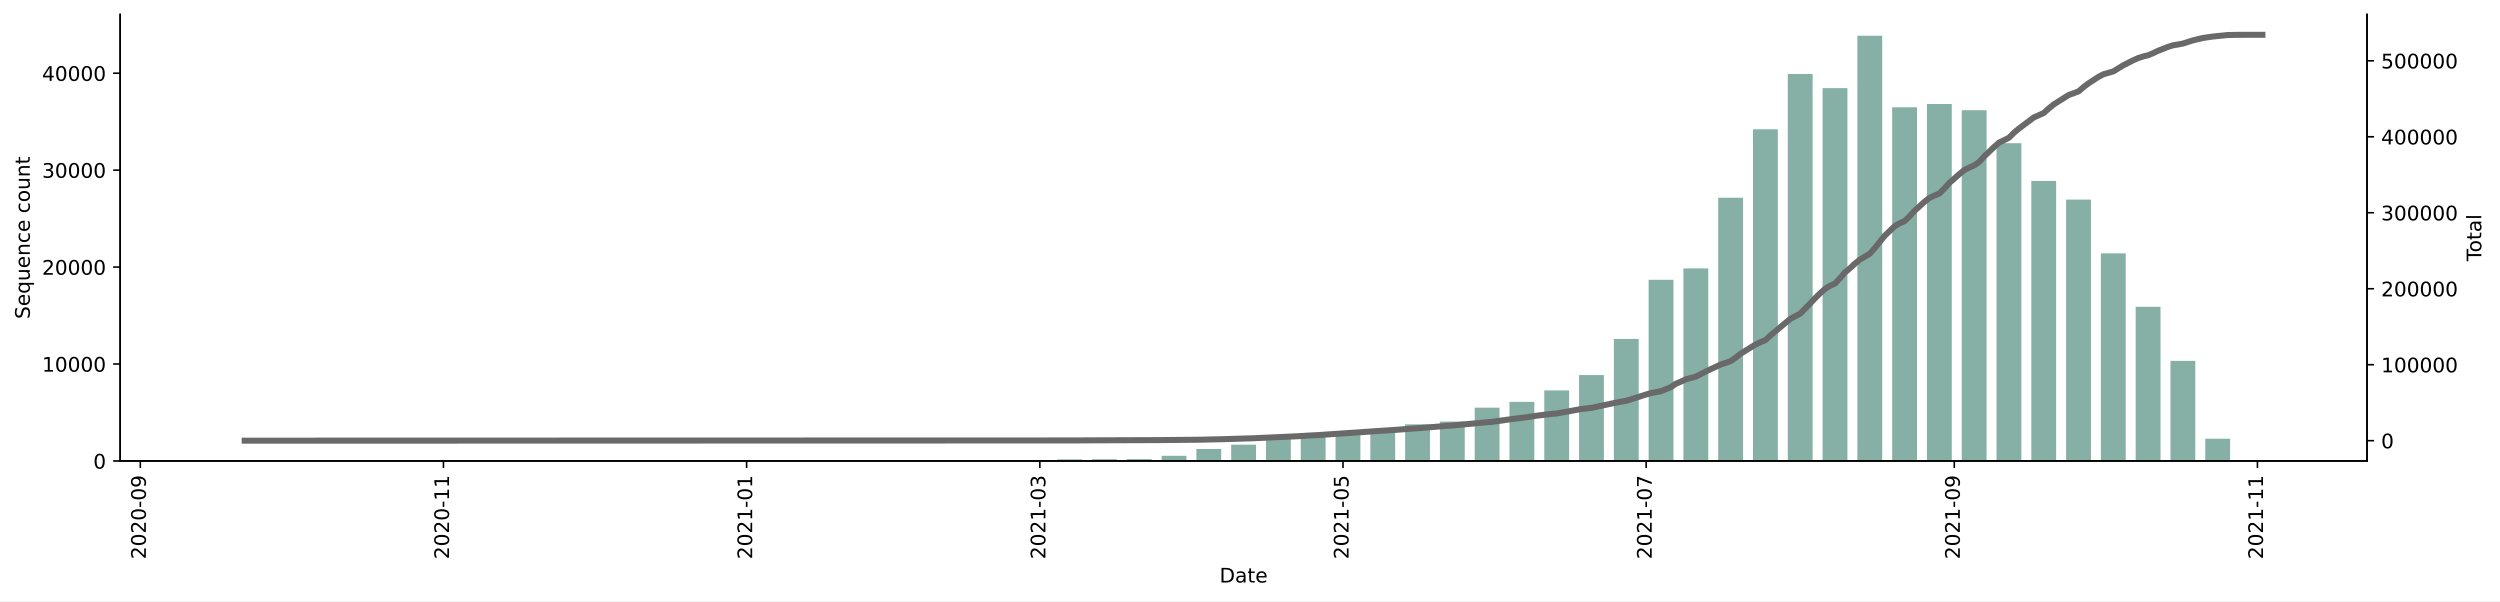
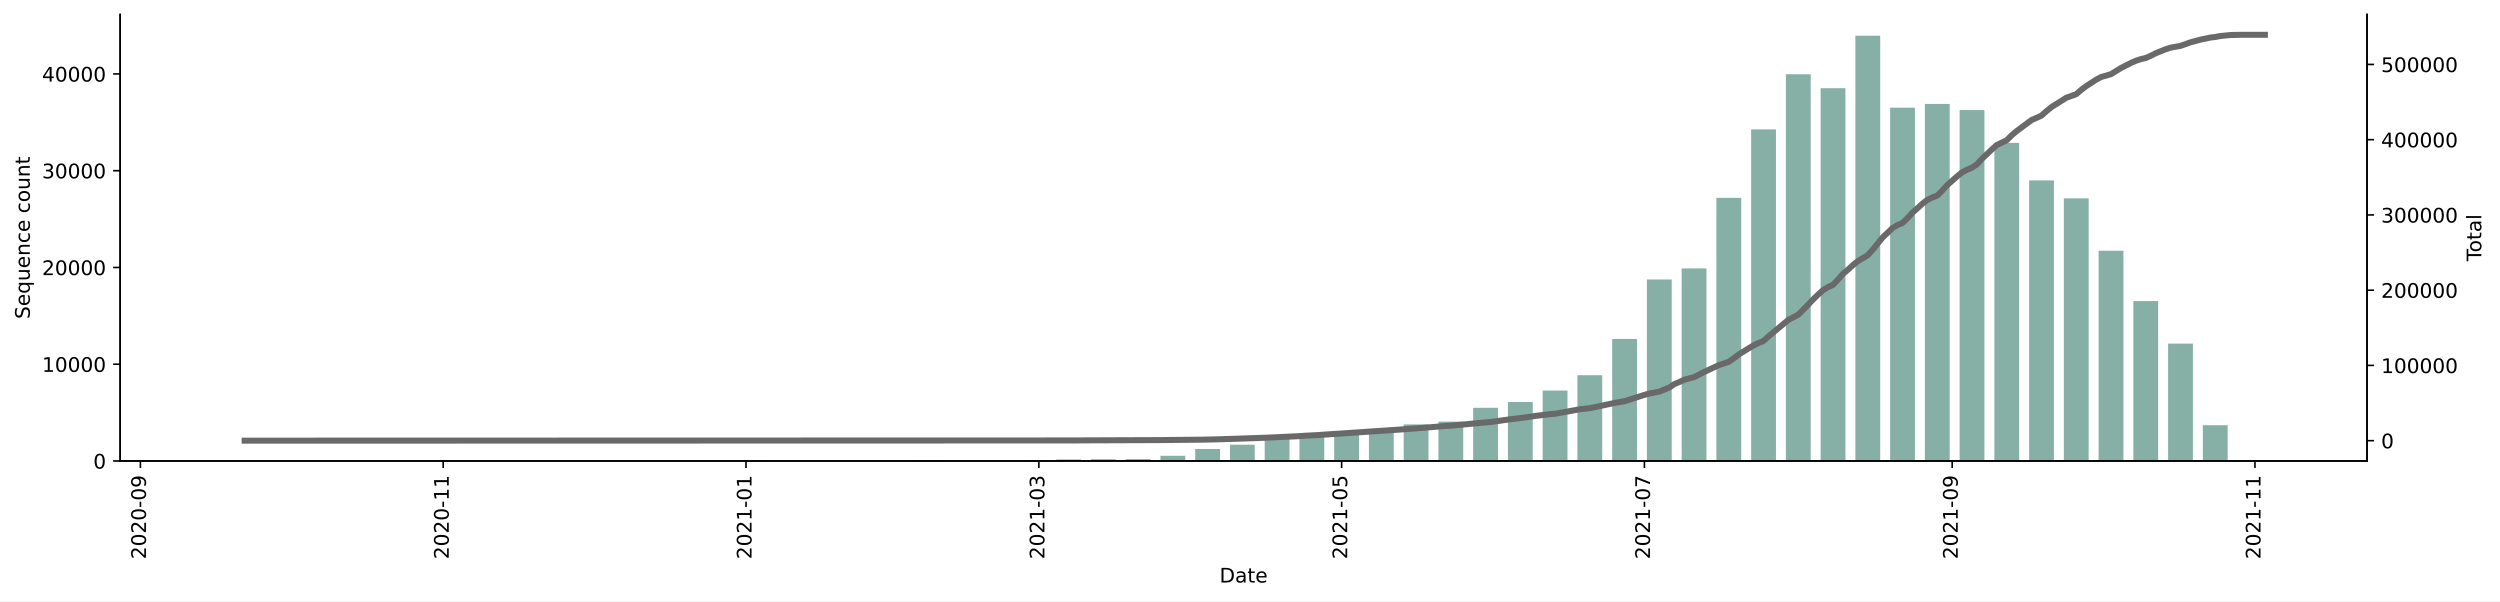
<svg xmlns="http://www.w3.org/2000/svg" xmlns:xlink="http://www.w3.org/1999/xlink" height="298.621pt" version="1.1" viewBox="0 0 1241.744 298.621" width="1241.744pt">
  <defs>
    <style type="text/css">*{stroke-linecap:butt;stroke-linejoin:round;}</style>
  </defs>
  <g id="figure_1">
    <g id="patch_1">
      <path d="M 0 298.621  L 1241.744 298.621  L 1241.744 0  L 0 0  z " style="fill:#ffffff;" />
    </g>
    <g id="axes_1">
      <g id="patch_2">
        <path d="M 59.691 228.96  L 1175.691 228.96  L 1175.691 7.2  L 59.691 7.2  z " style="fill:#ffffff;" />
      </g>
      <g id="patch_3">
-         <path clip-path="url(#pb86a78e59e)" d="M 110.418 228.96  L 122.76 228.96  L 122.76 228.955  L 110.418 228.955  z " style="fill:#86b0a6;" />
+         <path clip-path="url(#pec6d1c0aa7)" d="M 110.418 228.96  L 122.745 228.96  L 122.745 228.955  L 110.418 228.955  z " style="fill:#86b0a6;" />
      </g>
      <g id="patch_4">
-         <path clip-path="url(#pb86a78e59e)" d="M 162.256 228.96  L 174.598 228.96  L 174.598 228.878  L 162.256 228.878  z " style="fill:#86b0a6;" />
+         <path clip-path="url(#pec6d1c0aa7)" d="M 162.193 228.96  L 174.52 228.96  L 174.52 228.878  L 162.193 228.878  z " style="fill:#86b0a6;" />
      </g>
      <g id="patch_5">
-         <path clip-path="url(#pb86a78e59e)" d="M 196.815 228.96  L 209.157 228.96  L 209.157 228.955  L 196.815 228.955  z " style="fill:#86b0a6;" />
+         <path clip-path="url(#pec6d1c0aa7)" d="M 196.71 228.96  L 209.037 228.96  L 209.037 228.955  L 196.71 228.955  z " style="fill:#86b0a6;" />
      </g>
      <g id="patch_6">
-         <path clip-path="url(#pb86a78e59e)" d="M 231.373 228.96  L 243.716 228.96  L 243.716 228.955  L 231.373 228.955  z " style="fill:#86b0a6;" />
+         <path clip-path="url(#pec6d1c0aa7)" d="M 231.226 228.96  L 243.554 228.96  L 243.554 228.955  L 231.226 228.955  z " style="fill:#86b0a6;" />
      </g>
      <g id="patch_7">
-         <path clip-path="url(#pb86a78e59e)" d="M 248.653 228.96  L 260.995 228.96  L 260.995 228.95  L 248.653 228.95  z " style="fill:#86b0a6;" />
+         <path clip-path="url(#pec6d1c0aa7)" d="M 248.485 228.96  L 260.812 228.96  L 260.812 228.95  L 248.485 228.95  z " style="fill:#86b0a6;" />
      </g>
      <g id="patch_8">
-         <path clip-path="url(#pb86a78e59e)" d="M 317.77 228.96  L 330.113 228.96  L 330.113 228.955  L 317.77 228.955  z " style="fill:#86b0a6;" />
+         <path clip-path="url(#pec6d1c0aa7)" d="M 317.518 228.96  L 329.846 228.96  L 329.846 228.955  L 317.518 228.955  z " style="fill:#86b0a6;" />
      </g>
      <g id="patch_9">
-         <path clip-path="url(#pb86a78e59e)" d="M 352.329 228.96  L 364.671 228.96  L 364.671 228.941  L 352.329 228.941  z " style="fill:#86b0a6;" />
+         <path clip-path="url(#pec6d1c0aa7)" d="M 352.035 228.96  L 364.362 228.96  L 364.362 228.941  L 352.035 228.941  z " style="fill:#86b0a6;" />
      </g>
      <g id="patch_10">
-         <path clip-path="url(#pb86a78e59e)" d="M 369.608 228.96  L 381.951 228.96  L 381.951 228.739  L 369.608 228.739  z " style="fill:#86b0a6;" />
+         <path clip-path="url(#pec6d1c0aa7)" d="M 369.293 228.96  L 381.621 228.96  L 381.621 228.739  L 369.293 228.739  z " style="fill:#86b0a6;" />
      </g>
      <g id="patch_11">
-         <path clip-path="url(#pb86a78e59e)" d="M 386.888 228.96  L 399.23 228.96  L 399.23 228.897  L 386.888 228.897  z " style="fill:#86b0a6;" />
+         <path clip-path="url(#pec6d1c0aa7)" d="M 386.552 228.96  L 398.879 228.96  L 398.879 228.898  L 386.552 228.898  z " style="fill:#86b0a6;" />
      </g>
      <g id="patch_12">
-         <path clip-path="url(#pb86a78e59e)" d="M 404.167 228.96  L 416.509 228.96  L 416.509 228.95  L 404.167 228.95  z " style="fill:#86b0a6;" />
+         <path clip-path="url(#pec6d1c0aa7)" d="M 403.81 228.96  L 416.138 228.96  L 416.138 228.95  L 403.81 228.95  z " style="fill:#86b0a6;" />
      </g>
      <g id="patch_13">
-         <path clip-path="url(#pb86a78e59e)" d="M 421.446 228.96  L 433.789 228.96  L 433.789 228.921  L 421.446 228.921  z " style="fill:#86b0a6;" />
+         <path clip-path="url(#pec6d1c0aa7)" d="M 421.069 228.96  L 433.396 228.96  L 433.396 228.922  L 421.069 228.922  z " style="fill:#86b0a6;" />
      </g>
      <g id="patch_14">
-         <path clip-path="url(#pb86a78e59e)" d="M 438.726 228.96  L 451.068 228.96  L 451.068 228.869  L 438.726 228.869  z " style="fill:#86b0a6;" />
+         <path clip-path="url(#pec6d1c0aa7)" d="M 438.327 228.96  L 450.654 228.96  L 450.654 228.869  L 438.327 228.869  z " style="fill:#86b0a6;" />
      </g>
      <g id="patch_15">
-         <path clip-path="url(#pb86a78e59e)" d="M 456.005 228.96  L 468.348 228.96  L 468.348 228.56  L 456.005 228.56  z " style="fill:#86b0a6;" />
+         <path clip-path="url(#pec6d1c0aa7)" d="M 455.585 228.96  L 467.913 228.96  L 467.913 228.561  L 455.585 228.561  z " style="fill:#86b0a6;" />
      </g>
      <g id="patch_16">
-         <path clip-path="url(#pb86a78e59e)" d="M 473.285 228.96  L 485.627 228.96  L 485.627 228.955  L 473.285 228.955  z " style="fill:#86b0a6;" />
+         <path clip-path="url(#pec6d1c0aa7)" d="M 472.844 228.96  L 485.171 228.96  L 485.171 228.955  L 472.844 228.955  z " style="fill:#86b0a6;" />
      </g>
      <g id="patch_17">
-         <path clip-path="url(#pb86a78e59e)" d="M 490.564 228.96  L 502.906 228.96  L 502.906 228.878  L 490.564 228.878  z " style="fill:#86b0a6;" />
+         <path clip-path="url(#pec6d1c0aa7)" d="M 490.102 228.96  L 502.429 228.96  L 502.429 228.878  L 490.102 228.878  z " style="fill:#86b0a6;" />
      </g>
      <g id="patch_18">
-         <path clip-path="url(#pb86a78e59e)" d="M 507.843 228.96  L 520.186 228.96  L 520.186 228.695  L 507.843 228.695  z " style="fill:#86b0a6;" />
+         <path clip-path="url(#pec6d1c0aa7)" d="M 507.36 228.96  L 519.688 228.96  L 519.688 228.696  L 507.36 228.696  z " style="fill:#86b0a6;" />
      </g>
      <g id="patch_19">
-         <path clip-path="url(#pb86a78e59e)" d="M 525.123 228.96  L 537.465 228.96  L 537.465 228.17  L 525.123 228.17  z " style="fill:#86b0a6;" />
+         <path clip-path="url(#pec6d1c0aa7)" d="M 524.619 228.96  L 536.946 228.96  L 536.946 228.172  L 524.619 228.172  z " style="fill:#86b0a6;" />
      </g>
      <g id="patch_20">
-         <path clip-path="url(#pb86a78e59e)" d="M 542.402 228.96  L 554.744 228.96  L 554.744 228.079  L 542.402 228.079  z " style="fill:#86b0a6;" />
+         <path clip-path="url(#pec6d1c0aa7)" d="M 541.877 228.96  L 554.204 228.96  L 554.204 228.081  L 541.877 228.081  z " style="fill:#86b0a6;" />
      </g>
      <g id="patch_21">
-         <path clip-path="url(#pb86a78e59e)" d="M 559.681 228.96  L 572.024 228.96  L 572.024 228.021  L 559.681 228.021  z " style="fill:#86b0a6;" />
+         <path clip-path="url(#pec6d1c0aa7)" d="M 559.135 228.96  L 571.463 228.96  L 571.463 228.023  L 559.135 228.023  z " style="fill:#86b0a6;" />
      </g>
      <g id="patch_22">
-         <path clip-path="url(#pb86a78e59e)" d="M 576.961 228.96  L 589.303 228.96  L 589.303 226.379  L 576.961 226.379  z " style="fill:#86b0a6;" />
+         <path clip-path="url(#pec6d1c0aa7)" d="M 576.394 228.96  L 588.721 228.96  L 588.721 226.384  L 576.394 226.384  z " style="fill:#86b0a6;" />
      </g>
      <g id="patch_23">
-         <path clip-path="url(#pb86a78e59e)" d="M 594.24 228.96  L 606.582 228.96  L 606.582 223.009  L 594.24 223.009  z " style="fill:#86b0a6;" />
+         <path clip-path="url(#pec6d1c0aa7)" d="M 593.652 228.96  L 605.98 228.96  L 605.98 223.02  L 593.652 223.02  z " style="fill:#86b0a6;" />
      </g>
      <g id="patch_24">
-         <path clip-path="url(#pb86a78e59e)" d="M 611.519 228.96  L 623.862 228.96  L 623.862 220.871  L 611.519 220.871  z " style="fill:#86b0a6;" />
+         <path clip-path="url(#pec6d1c0aa7)" d="M 610.911 228.96  L 623.238 228.96  L 623.238 220.886  L 610.911 220.886  z " style="fill:#86b0a6;" />
      </g>
      <g id="patch_25">
-         <path clip-path="url(#pb86a78e59e)" d="M 628.799 228.96  L 641.141 228.96  L 641.141 217.318  L 628.799 217.318  z " style="fill:#86b0a6;" />
+         <path clip-path="url(#pec6d1c0aa7)" d="M 628.169 228.96  L 640.496 228.96  L 640.496 217.335  L 628.169 217.335  z " style="fill:#86b0a6;" />
      </g>
      <g id="patch_26">
-         <path clip-path="url(#pb86a78e59e)" d="M 646.078 228.96  L 658.421 228.96  L 658.421 215.088  L 646.078 215.088  z " style="fill:#86b0a6;" />
+         <path clip-path="url(#pec6d1c0aa7)" d="M 645.427 228.96  L 657.755 228.96  L 657.755 215.115  L 645.427 215.115  z " style="fill:#86b0a6;" />
      </g>
      <g id="patch_27">
-         <path clip-path="url(#pb86a78e59e)" d="M 663.358 228.96  L 675.7 228.96  L 675.7 214.188  L 663.358 214.188  z " style="fill:#86b0a6;" />
+         <path clip-path="url(#pec6d1c0aa7)" d="M 662.686 228.96  L 675.013 228.96  L 675.013 214.216  L 662.686 214.216  z " style="fill:#86b0a6;" />
      </g>
      <g id="patch_28">
-         <path clip-path="url(#pb86a78e59e)" d="M 680.637 228.96  L 692.979 228.96  L 692.979 213.629  L 680.637 213.629  z " style="fill:#86b0a6;" />
+         <path clip-path="url(#pec6d1c0aa7)" d="M 679.944 228.96  L 692.271 228.96  L 692.271 213.654  L 679.944 213.654  z " style="fill:#86b0a6;" />
      </g>
      <g id="patch_29">
-         <path clip-path="url(#pb86a78e59e)" d="M 697.916 228.96  L 710.259 228.96  L 710.259 210.75  L 697.916 210.75  z " style="fill:#86b0a6;" />
+         <path clip-path="url(#pec6d1c0aa7)" d="M 697.202 228.96  L 709.53 228.96  L 709.53 210.785  L 697.202 210.785  z " style="fill:#86b0a6;" />
      </g>
      <g id="patch_30">
-         <path clip-path="url(#pb86a78e59e)" d="M 715.196 228.96  L 727.538 228.96  L 727.538 209.378  L 715.196 209.378  z " style="fill:#86b0a6;" />
+         <path clip-path="url(#pec6d1c0aa7)" d="M 714.461 228.96  L 726.788 228.96  L 726.788 209.415  L 714.461 209.415  z " style="fill:#86b0a6;" />
      </g>
      <g id="patch_31">
-         <path clip-path="url(#pb86a78e59e)" d="M 732.475 228.96  L 744.817 228.96  L 744.817 202.488  L 732.475 202.488  z " style="fill:#86b0a6;" />
+         <path clip-path="url(#pec6d1c0aa7)" d="M 731.719 228.96  L 744.047 228.96  L 744.047 202.538  L 731.719 202.538  z " style="fill:#86b0a6;" />
      </g>
      <g id="patch_32">
-         <path clip-path="url(#pb86a78e59e)" d="M 749.754 228.96  L 762.097 228.96  L 762.097 199.608  L 749.754 199.608  z " style="fill:#86b0a6;" />
+         <path clip-path="url(#pec6d1c0aa7)" d="M 748.977 228.96  L 761.305 228.96  L 761.305 199.664  L 748.977 199.664  z " style="fill:#86b0a6;" />
      </g>
      <g id="patch_33">
-         <path clip-path="url(#pb86a78e59e)" d="M 767.034 228.96  L 779.376 228.96  L 779.376 193.903  L 767.034 193.903  z " style="fill:#86b0a6;" />
+         <path clip-path="url(#pec6d1c0aa7)" d="M 766.236 228.96  L 778.563 228.96  L 778.563 193.964  L 766.236 193.964  z " style="fill:#86b0a6;" />
      </g>
      <g id="patch_34">
-         <path clip-path="url(#pb86a78e59e)" d="M 784.313 228.96  L 796.655 228.96  L 796.655 186.31  L 784.313 186.31  z " style="fill:#86b0a6;" />
+         <path clip-path="url(#pec6d1c0aa7)" d="M 783.494 228.96  L 795.822 228.96  L 795.822 186.347  L 783.494 186.347  z " style="fill:#86b0a6;" />
      </g>
      <g id="patch_35">
-         <path clip-path="url(#pb86a78e59e)" d="M 801.592 228.96  L 813.935 228.96  L 813.935 168.36  L 801.592 168.36  z " style="fill:#86b0a6;" />
+         <path clip-path="url(#pec6d1c0aa7)" d="M 800.753 228.96  L 813.08 228.96  L 813.08 168.345  L 800.753 168.345  z " style="fill:#86b0a6;" />
      </g>
      <g id="patch_36">
-         <path clip-path="url(#pb86a78e59e)" d="M 818.872 228.96  L 831.214 228.96  L 831.214 138.96  L 818.872 138.96  z " style="fill:#86b0a6;" />
+         <path clip-path="url(#pec6d1c0aa7)" d="M 818.011 228.96  L 830.338 228.96  L 830.338 138.799  L 818.011 138.799  z " style="fill:#86b0a6;" />
      </g>
      <g id="patch_37">
-         <path clip-path="url(#pb86a78e59e)" d="M 836.151 228.96  L 848.494 228.96  L 848.494 133.312  L 836.151 133.312  z " style="fill:#86b0a6;" />
+         <path clip-path="url(#pec6d1c0aa7)" d="M 835.269 228.96  L 847.597 228.96  L 847.597 133.301  L 835.269 133.301  z " style="fill:#86b0a6;" />
      </g>
      <g id="patch_38">
-         <path clip-path="url(#pb86a78e59e)" d="M 853.431 228.96  L 865.773 228.96  L 865.773 98.221  L 853.431 98.221  z " style="fill:#86b0a6;" />
+         <path clip-path="url(#pec6d1c0aa7)" d="M 852.528 228.96  L 864.855 228.96  L 864.855 98.276  L 852.528 98.276  z " style="fill:#86b0a6;" />
      </g>
      <g id="patch_39">
-         <path clip-path="url(#pb86a78e59e)" d="M 870.71 228.96  L 883.052 228.96  L 883.052 64.219  L 870.71 64.219  z " style="fill:#86b0a6;" />
+         <path clip-path="url(#pec6d1c0aa7)" d="M 869.786 228.96  L 882.113 228.96  L 882.113 64.285  L 869.786 64.285  z " style="fill:#86b0a6;" />
      </g>
      <g id="patch_40">
-         <path clip-path="url(#pb86a78e59e)" d="M 887.989 228.96  L 900.332 228.96  L 900.332 36.76  L 887.989 36.76  z " style="fill:#86b0a6;" />
+         <path clip-path="url(#pec6d1c0aa7)" d="M 887.044 228.96  L 899.372 228.96  L 899.372 36.877  L 887.044 36.877  z " style="fill:#86b0a6;" />
      </g>
      <g id="patch_41">
-         <path clip-path="url(#pb86a78e59e)" d="M 905.269 228.96  L 917.611 228.96  L 917.611 43.784  L 905.269 43.784  z " style="fill:#86b0a6;" />
+         <path clip-path="url(#pec6d1c0aa7)" d="M 904.303 228.96  L 916.63 228.96  L 916.63 43.812  L 904.303 43.812  z " style="fill:#86b0a6;" />
      </g>
      <g id="patch_42">
-         <path clip-path="url(#pb86a78e59e)" d="M 922.548 228.96  L 934.89 228.96  L 934.89 17.76  L 922.548 17.76  z " style="fill:#86b0a6;" />
+         <path clip-path="url(#pec6d1c0aa7)" d="M 921.561 228.96  L 933.889 228.96  L 933.889 17.76  L 921.561 17.76  z " style="fill:#86b0a6;" />
      </g>
      <g id="patch_43">
-         <path clip-path="url(#pb86a78e59e)" d="M 939.827 228.96  L 952.17 228.96  L 952.17 53.27  L 939.827 53.27  z " style="fill:#86b0a6;" />
+         <path clip-path="url(#pec6d1c0aa7)" d="M 938.82 228.96  L 951.147 228.96  L 951.147 53.472  L 938.82 53.472  z " style="fill:#86b0a6;" />
      </g>
      <g id="patch_44">
-         <path clip-path="url(#pb86a78e59e)" d="M 957.107 228.96  L 969.449 228.96  L 969.449 51.657  L 957.107 51.657  z " style="fill:#86b0a6;" />
+         <path clip-path="url(#pec6d1c0aa7)" d="M 956.078 228.96  L 968.405 228.96  L 968.405 51.636  L 956.078 51.636  z " style="fill:#86b0a6;" />
      </g>
      <g id="patch_45">
-         <path clip-path="url(#pb86a78e59e)" d="M 974.386 228.96  L 986.728 228.96  L 986.728 54.733  L 974.386 54.733  z " style="fill:#86b0a6;" />
+         <path clip-path="url(#pec6d1c0aa7)" d="M 973.336 228.96  L 985.664 228.96  L 985.664 54.659  L 973.336 54.659  z " style="fill:#86b0a6;" />
      </g>
      <g id="patch_46">
-         <path clip-path="url(#pb86a78e59e)" d="M 991.665 228.96  L 1004.008 228.96  L 1004.008 71.114  L 991.665 71.114  z " style="fill:#86b0a6;" />
+         <path clip-path="url(#pec6d1c0aa7)" d="M 990.595 228.96  L 1002.922 228.96  L 1002.922 70.965  L 990.595 70.965  z " style="fill:#86b0a6;" />
      </g>
      <g id="patch_47">
-         <path clip-path="url(#pb86a78e59e)" d="M 1008.945 228.96  L 1021.287 228.96  L 1021.287 89.877  L 1008.945 89.877  z " style="fill:#86b0a6;" />
+         <path clip-path="url(#pec6d1c0aa7)" d="M 1007.853 228.96  L 1020.18 228.96  L 1020.18 89.597  L 1007.853 89.597  z " style="fill:#86b0a6;" />
      </g>
      <g id="patch_48">
-         <path clip-path="url(#pb86a78e59e)" d="M 1026.224 228.96  L 1038.567 228.96  L 1038.567 99.132  L 1026.224 99.132  z " style="fill:#86b0a6;" />
+         <path clip-path="url(#pec6d1c0aa7)" d="M 1025.111 228.96  L 1037.439 228.96  L 1037.439 98.521  L 1025.111 98.521  z " style="fill:#86b0a6;" />
      </g>
      <g id="patch_49">
-         <path clip-path="url(#pb86a78e59e)" d="M 1043.503 228.96  L 1055.846 228.96  L 1055.846 125.82  L 1043.503 125.82  z " style="fill:#86b0a6;" />
+         <path clip-path="url(#pec6d1c0aa7)" d="M 1042.37 228.96  L 1054.697 228.96  L 1054.697 124.535  L 1042.37 124.535  z " style="fill:#86b0a6;" />
      </g>
      <g id="patch_50">
-         <path clip-path="url(#pb86a78e59e)" d="M 1060.783 228.96  L 1073.125 228.96  L 1073.125 152.389  L 1060.783 152.389  z " style="fill:#86b0a6;" />
+         <path clip-path="url(#pec6d1c0aa7)" d="M 1059.628 228.96  L 1071.956 228.96  L 1071.956 149.525  L 1059.628 149.525  z " style="fill:#86b0a6;" />
      </g>
      <g id="patch_51">
-         <path clip-path="url(#pb86a78e59e)" d="M 1078.062 228.96  L 1090.405 228.96  L 1090.405 179.237  L 1078.062 179.237  z " style="fill:#86b0a6;" />
+         <path clip-path="url(#pec6d1c0aa7)" d="M 1076.886 228.96  L 1089.214 228.96  L 1089.214 170.671  L 1076.886 170.671  z " style="fill:#86b0a6;" />
      </g>
      <g id="patch_52">
-         <path clip-path="url(#pb86a78e59e)" d="M 1095.342 228.96  L 1107.684 228.96  L 1107.684 217.924  L 1095.342 217.924  z " style="fill:#86b0a6;" />
+         <path clip-path="url(#pec6d1c0aa7)" d="M 1094.145 228.96  L 1106.472 228.96  L 1106.472 211.207  L 1094.145 211.207  z " style="fill:#86b0a6;" />
      </g>
      <g id="patch_53">
-         <path clip-path="url(#pb86a78e59e)" d="M 1112.621 228.96  L 1124.963 228.96  L 1124.963 228.95  L 1112.621 228.95  z " style="fill:#86b0a6;" />
+         <path clip-path="url(#pec6d1c0aa7)" d="M 1111.403 228.96  L 1123.731 228.96  L 1123.731 228.873  L 1111.403 228.873  z " style="fill:#86b0a6;" />
      </g>
      <g id="matplotlib.axis_1">
        <g id="xtick_1">
          <g id="line2d_1">
            <defs>
-               <path d="M 0 0  L 0 3.5  " id="m96a1c55fb6" style="stroke:#000000;stroke-width:0.8;" />
+               <path d="M 0 0  L 0 3.5  " id="m001868216d" style="stroke:#000000;stroke-width:0.8;" />
            </defs>
            <g>
-               <use style="stroke:#000000;stroke-width:0.8;" x="69.688" xlink:href="#m96a1c55fb6" y="228.96" />
+               <use style="stroke:#000000;stroke-width:0.8;" x="69.737" xlink:href="#m001868216d" y="228.96" />
            </g>
          </g>
          <g id="text_1">
-             <g transform="translate(72.44735 277.7428)rotate(-90)scale(0.1 -0.1)">
+             <g transform="translate(72.49684 277.7428)rotate(-90)scale(0.1 -0.1)">
              <defs>
                <path d="M 1228 531  L 3431 531  L 3431 0  L 469 0  L 469 531  Q 828 903 1448 1529  Q 2069 2156 2228 2338  Q 2531 2678 2651 2914  Q 2772 3150 2772 3378  Q 2772 3750 2511 3984  Q 2250 4219 1831 4219  Q 1534 4219 1204 4116  Q 875 4013 500 3803  L 500 4441  Q 881 4594 1212 4672  Q 1544 4750 1819 4750  Q 2544 4750 2975 4387  Q 3406 4025 3406 3419  Q 3406 3131 3298 2873  Q 3191 2616 2906 2266  Q 2828 2175 2409 1742  Q 1991 1309 1228 531  z " id="DejaVuSans-32" transform="scale(0.015625)" />
                <path d="M 2034 4250  Q 1547 4250 1301 3770  Q 1056 3291 1056 2328  Q 1056 1369 1301 889  Q 1547 409 2034 409  Q 2525 409 2770 889  Q 3016 1369 3016 2328  Q 3016 3291 2770 3770  Q 2525 4250 2034 4250  z M 2034 4750  Q 2819 4750 3233 4129  Q 3647 3509 3647 2328  Q 3647 1150 3233 529  Q 2819 -91 2034 -91  Q 1250 -91 836 529  Q 422 1150 422 2328  Q 422 3509 836 4129  Q 1250 4750 2034 4750  z " id="DejaVuSans-30" transform="scale(0.015625)" />
                <path d="M 313 2009  L 1997 2009  L 1997 1497  L 313 1497  L 313 2009  z " id="DejaVuSans-2d" transform="scale(0.015625)" />
                <path d="M 703 97  L 703 672  Q 941 559 1184 500  Q 1428 441 1663 441  Q 2288 441 2617 861  Q 2947 1281 2994 2138  Q 2813 1869 2534 1725  Q 2256 1581 1919 1581  Q 1219 1581 811 2004  Q 403 2428 403 3163  Q 403 3881 828 4315  Q 1253 4750 1959 4750  Q 2769 4750 3195 4129  Q 3622 3509 3622 2328  Q 3622 1225 3098 567  Q 2575 -91 1691 -91  Q 1453 -91 1209 -44  Q 966 3 703 97  z M 1959 2075  Q 2384 2075 2632 2365  Q 2881 2656 2881 3163  Q 2881 3666 2632 3958  Q 2384 4250 1959 4250  Q 1534 4250 1286 3958  Q 1038 3666 1038 3163  Q 1038 2656 1286 2365  Q 1534 2075 1959 2075  z " id="DejaVuSans-39" transform="scale(0.015625)" />
              </defs>
              <use xlink:href="#DejaVuSans-32" />
              <use x="63.623" xlink:href="#DejaVuSans-30" />
              <use x="127.246" xlink:href="#DejaVuSans-32" />
              <use x="190.869" xlink:href="#DejaVuSans-30" />
              <use x="254.492" xlink:href="#DejaVuSans-2d" />
              <use x="290.576" xlink:href="#DejaVuSans-30" />
              <use x="354.199" xlink:href="#DejaVuSans-39" />
            </g>
          </g>
        </g>
        <g id="xtick_2">
          <g id="line2d_2">
            <g>
-               <use style="stroke:#000000;stroke-width:0.8;" x="220.265" xlink:href="#m96a1c55fb6" y="228.96" />
+               <use style="stroke:#000000;stroke-width:0.8;" x="220.132" xlink:href="#m001868216d" y="228.96" />
            </g>
          </g>
          <g id="text_2">
-             <g transform="translate(223.0247 277.7428)rotate(-90)scale(0.1 -0.1)">
+             <g transform="translate(222.8912 277.7428)rotate(-90)scale(0.1 -0.1)">
              <defs>
                <path d="M 794 531  L 1825 531  L 1825 4091  L 703 3866  L 703 4441  L 1819 4666  L 2450 4666  L 2450 531  L 3481 531  L 3481 0  L 794 0  L 794 531  z " id="DejaVuSans-31" transform="scale(0.015625)" />
              </defs>
              <use xlink:href="#DejaVuSans-32" />
              <use x="63.623" xlink:href="#DejaVuSans-30" />
              <use x="127.246" xlink:href="#DejaVuSans-32" />
              <use x="190.869" xlink:href="#DejaVuSans-30" />
              <use x="254.492" xlink:href="#DejaVuSans-2d" />
              <use x="290.576" xlink:href="#DejaVuSans-31" />
              <use x="354.199" xlink:href="#DejaVuSans-31" />
            </g>
          </g>
        </g>
        <g id="xtick_3">
          <g id="line2d_3">
            <g>
-               <use style="stroke:#000000;stroke-width:0.8;" x="370.843" xlink:href="#m96a1c55fb6" y="228.96" />
+               <use style="stroke:#000000;stroke-width:0.8;" x="370.526" xlink:href="#m001868216d" y="228.96" />
            </g>
          </g>
          <g id="text_3">
-             <g transform="translate(373.602 277.7428)rotate(-90)scale(0.1 -0.1)">
+             <g transform="translate(373.2855 277.7428)rotate(-90)scale(0.1 -0.1)">
              <use xlink:href="#DejaVuSans-32" />
              <use x="63.623" xlink:href="#DejaVuSans-30" />
              <use x="127.246" xlink:href="#DejaVuSans-32" />
              <use x="190.869" xlink:href="#DejaVuSans-31" />
              <use x="254.492" xlink:href="#DejaVuSans-2d" />
              <use x="290.576" xlink:href="#DejaVuSans-30" />
              <use x="354.199" xlink:href="#DejaVuSans-31" />
            </g>
          </g>
        </g>
        <g id="xtick_4">
          <g id="line2d_4">
            <g>
-               <use style="stroke:#000000;stroke-width:0.8;" x="516.483" xlink:href="#m96a1c55fb6" y="228.96" />
+               <use style="stroke:#000000;stroke-width:0.8;" x="515.99" xlink:href="#m001868216d" y="228.96" />
            </g>
          </g>
          <g id="text_4">
-             <g transform="translate(519.2423 277.7428)rotate(-90)scale(0.1 -0.1)">
+             <g transform="translate(518.7489 277.7428)rotate(-90)scale(0.1 -0.1)">
              <defs>
                <path d="M 2597 2516  Q 3050 2419 3304 2112  Q 3559 1806 3559 1356  Q 3559 666 3084 287  Q 2609 -91 1734 -91  Q 1441 -91 1130 -33  Q 819 25 488 141  L 488 750  Q 750 597 1062 519  Q 1375 441 1716 441  Q 2309 441 2620 675  Q 2931 909 2931 1356  Q 2931 1769 2642 2001  Q 2353 2234 1838 2234  L 1294 2234  L 1294 2753  L 1863 2753  Q 2328 2753 2575 2939  Q 2822 3125 2822 3475  Q 2822 3834 2567 4026  Q 2313 4219 1838 4219  Q 1578 4219 1281 4162  Q 984 4106 628 3988  L 628 4550  Q 988 4650 1302 4700  Q 1616 4750 1894 4750  Q 2613 4750 3031 4423  Q 3450 4097 3450 3541  Q 3450 3153 3228 2886  Q 3006 2619 2597 2516  z " id="DejaVuSans-33" transform="scale(0.015625)" />
              </defs>
              <use xlink:href="#DejaVuSans-32" />
              <use x="63.623" xlink:href="#DejaVuSans-30" />
              <use x="127.246" xlink:href="#DejaVuSans-32" />
              <use x="190.869" xlink:href="#DejaVuSans-31" />
              <use x="254.492" xlink:href="#DejaVuSans-2d" />
              <use x="290.576" xlink:href="#DejaVuSans-30" />
              <use x="354.199" xlink:href="#DejaVuSans-33" />
            </g>
          </g>
        </g>
        <g id="xtick_5">
          <g id="line2d_5">
            <g>
-               <use style="stroke:#000000;stroke-width:0.8;" x="667.06" xlink:href="#m96a1c55fb6" y="228.96" />
+               <use style="stroke:#000000;stroke-width:0.8;" x="666.384" xlink:href="#m001868216d" y="228.96" />
            </g>
          </g>
          <g id="text_5">
-             <g transform="translate(669.8196 277.7428)rotate(-90)scale(0.1 -0.1)">
+             <g transform="translate(669.1433 277.7428)rotate(-90)scale(0.1 -0.1)">
              <defs>
                <path d="M 691 4666  L 3169 4666  L 3169 4134  L 1269 4134  L 1269 2991  Q 1406 3038 1543 3061  Q 1681 3084 1819 3084  Q 2600 3084 3056 2656  Q 3513 2228 3513 1497  Q 3513 744 3044 326  Q 2575 -91 1722 -91  Q 1428 -91 1123 -41  Q 819 9 494 109  L 494 744  Q 775 591 1075 516  Q 1375 441 1709 441  Q 2250 441 2565 725  Q 2881 1009 2881 1497  Q 2881 1984 2565 2268  Q 2250 2553 1709 2553  Q 1456 2553 1204 2497  Q 953 2441 691 2322  L 691 4666  z " id="DejaVuSans-35" transform="scale(0.015625)" />
              </defs>
              <use xlink:href="#DejaVuSans-32" />
              <use x="63.623" xlink:href="#DejaVuSans-30" />
              <use x="127.246" xlink:href="#DejaVuSans-32" />
              <use x="190.869" xlink:href="#DejaVuSans-31" />
              <use x="254.492" xlink:href="#DejaVuSans-2d" />
              <use x="290.576" xlink:href="#DejaVuSans-30" />
              <use x="354.199" xlink:href="#DejaVuSans-35" />
            </g>
          </g>
        </g>
        <g id="xtick_6">
          <g id="line2d_6">
            <g>
-               <use style="stroke:#000000;stroke-width:0.8;" x="817.638" xlink:href="#m96a1c55fb6" y="228.96" />
+               <use style="stroke:#000000;stroke-width:0.8;" x="816.778" xlink:href="#m001868216d" y="228.96" />
            </g>
          </g>
          <g id="text_6">
-             <g transform="translate(820.3969 277.7428)rotate(-90)scale(0.1 -0.1)">
+             <g transform="translate(819.5376 277.7428)rotate(-90)scale(0.1 -0.1)">
              <defs>
                <path d="M 525 4666  L 3525 4666  L 3525 4397  L 1831 0  L 1172 0  L 2766 4134  L 525 4134  L 525 4666  z " id="DejaVuSans-37" transform="scale(0.015625)" />
              </defs>
              <use xlink:href="#DejaVuSans-32" />
              <use x="63.623" xlink:href="#DejaVuSans-30" />
              <use x="127.246" xlink:href="#DejaVuSans-32" />
              <use x="190.869" xlink:href="#DejaVuSans-31" />
              <use x="254.492" xlink:href="#DejaVuSans-2d" />
              <use x="290.576" xlink:href="#DejaVuSans-30" />
              <use x="354.199" xlink:href="#DejaVuSans-37" />
            </g>
          </g>
        </g>
        <g id="xtick_7">
          <g id="line2d_7">
            <g>
-               <use style="stroke:#000000;stroke-width:0.8;" x="970.683" xlink:href="#m96a1c55fb6" y="228.96" />
+               <use style="stroke:#000000;stroke-width:0.8;" x="969.638" xlink:href="#m001868216d" y="228.96" />
            </g>
          </g>
          <g id="text_7">
-             <g transform="translate(973.4427 277.7428)rotate(-90)scale(0.1 -0.1)">
+             <g transform="translate(972.3974 277.7428)rotate(-90)scale(0.1 -0.1)">
              <use xlink:href="#DejaVuSans-32" />
              <use x="63.623" xlink:href="#DejaVuSans-30" />
              <use x="127.246" xlink:href="#DejaVuSans-32" />
              <use x="190.869" xlink:href="#DejaVuSans-31" />
              <use x="254.492" xlink:href="#DejaVuSans-2d" />
              <use x="290.576" xlink:href="#DejaVuSans-30" />
              <use x="354.199" xlink:href="#DejaVuSans-39" />
            </g>
          </g>
        </g>
        <g id="xtick_8">
          <g id="line2d_8">
            <g>
-               <use style="stroke:#000000;stroke-width:0.8;" x="1121.261" xlink:href="#m96a1c55fb6" y="228.96" />
+               <use style="stroke:#000000;stroke-width:0.8;" x="1120.032" xlink:href="#m001868216d" y="228.96" />
            </g>
          </g>
          <g id="text_8">
-             <g transform="translate(1124.02 277.7428)rotate(-90)scale(0.1 -0.1)">
+             <g transform="translate(1122.792 277.7428)rotate(-90)scale(0.1 -0.1)">
              <use xlink:href="#DejaVuSans-32" />
              <use x="63.623" xlink:href="#DejaVuSans-30" />
              <use x="127.246" xlink:href="#DejaVuSans-32" />
              <use x="190.869" xlink:href="#DejaVuSans-31" />
              <use x="254.492" xlink:href="#DejaVuSans-2d" />
              <use x="290.576" xlink:href="#DejaVuSans-31" />
              <use x="354.199" xlink:href="#DejaVuSans-31" />
            </g>
          </g>
        </g>
        <g id="text_9">
          <g transform="translate(605.7398 289.3413)scale(0.1 -0.1)">
            <defs>
              <path d="M 1259 4147  L 1259 519  L 2022 519  Q 2988 519 3436 956  Q 3884 1394 3884 2338  Q 3884 3275 3436 3711  Q 2988 4147 2022 4147  L 1259 4147  z M 628 4666  L 1925 4666  Q 3281 4666 3915 4102  Q 4550 3538 4550 2338  Q 4550 1131 3912 565  Q 3275 0 1925 0  L 628 0  L 628 4666  z " id="DejaVuSans-44" transform="scale(0.015625)" />
              <path d="M 2194 1759  Q 1497 1759 1228 1600  Q 959 1441 959 1056  Q 959 750 1161 570  Q 1363 391 1709 391  Q 2188 391 2477 730  Q 2766 1069 2766 1631  L 2766 1759  L 2194 1759  z M 3341 1997  L 3341 0  L 2766 0  L 2766 531  Q 2569 213 2275 61  Q 1981 -91 1556 -91  Q 1019 -91 701 211  Q 384 513 384 1019  Q 384 1609 779 1909  Q 1175 2209 1959 2209  L 2766 2209  L 2766 2266  Q 2766 2663 2505 2880  Q 2244 3097 1772 3097  Q 1472 3097 1187 3025  Q 903 2953 641 2809  L 641 3341  Q 956 3463 1253 3523  Q 1550 3584 1831 3584  Q 2591 3584 2966 3190  Q 3341 2797 3341 1997  z " id="DejaVuSans-61" transform="scale(0.015625)" />
              <path d="M 1172 4494  L 1172 3500  L 2356 3500  L 2356 3053  L 1172 3053  L 1172 1153  Q 1172 725 1289 603  Q 1406 481 1766 481  L 2356 481  L 2356 0  L 1766 0  Q 1100 0 847 248  Q 594 497 594 1153  L 594 3053  L 172 3053  L 172 3500  L 594 3500  L 594 4494  L 1172 4494  z " id="DejaVuSans-74" transform="scale(0.015625)" />
              <path d="M 3597 1894  L 3597 1613  L 953 1613  Q 991 1019 1311 708  Q 1631 397 2203 397  Q 2534 397 2845 478  Q 3156 559 3463 722  L 3463 178  Q 3153 47 2828 -22  Q 2503 -91 2169 -91  Q 1331 -91 842 396  Q 353 884 353 1716  Q 353 2575 817 3079  Q 1281 3584 2069 3584  Q 2775 3584 3186 3129  Q 3597 2675 3597 1894  z M 3022 2063  Q 3016 2534 2758 2815  Q 2500 3097 2075 3097  Q 1594 3097 1305 2825  Q 1016 2553 972 2059  L 3022 2063  z " id="DejaVuSans-65" transform="scale(0.015625)" />
            </defs>
            <use xlink:href="#DejaVuSans-44" />
            <use x="77.002" xlink:href="#DejaVuSans-61" />
            <use x="138.281" xlink:href="#DejaVuSans-74" />
            <use x="177.49" xlink:href="#DejaVuSans-65" />
          </g>
        </g>
      </g>
      <g id="matplotlib.axis_2">
        <g id="ytick_1">
          <g id="line2d_9">
            <defs>
-               <path d="M 0 0  L -3.5 0  " id="mbbe5d3e54a" style="stroke:#000000;stroke-width:0.8;" />
+               <path d="M 0 0  L -3.5 0  " id="m5334419517" style="stroke:#000000;stroke-width:0.8;" />
            </defs>
            <g>
-               <use style="stroke:#000000;stroke-width:0.8;" x="59.691" xlink:href="#mbbe5d3e54a" y="228.96" />
+               <use style="stroke:#000000;stroke-width:0.8;" x="59.691" xlink:href="#m5334419517" y="228.96" />
            </g>
          </g>
          <g id="text_10">
            <g transform="translate(46.32812 232.7592)scale(0.1 -0.1)">
              <use xlink:href="#DejaVuSans-30" />
            </g>
          </g>
        </g>
        <g id="ytick_2">
          <g id="line2d_10">
            <g>
-               <use style="stroke:#000000;stroke-width:0.8;" x="59.691" xlink:href="#mbbe5d3e54a" y="180.811" />
+               <use style="stroke:#000000;stroke-width:0.8;" x="59.691" xlink:href="#m5334419517" y="180.902" />
            </g>
          </g>
          <g id="text_11">
-             <g transform="translate(20.87813 184.6104)scale(0.1 -0.1)">
+             <g transform="translate(20.87813 184.7013)scale(0.1 -0.1)">
              <use xlink:href="#DejaVuSans-31" />
              <use x="63.623" xlink:href="#DejaVuSans-30" />
              <use x="127.246" xlink:href="#DejaVuSans-30" />
              <use x="190.869" xlink:href="#DejaVuSans-30" />
              <use x="254.492" xlink:href="#DejaVuSans-30" />
            </g>
          </g>
        </g>
        <g id="ytick_3">
          <g id="line2d_11">
            <g>
-               <use style="stroke:#000000;stroke-width:0.8;" x="59.691" xlink:href="#mbbe5d3e54a" y="132.662" />
+               <use style="stroke:#000000;stroke-width:0.8;" x="59.691" xlink:href="#m5334419517" y="132.844" />
            </g>
          </g>
          <g id="text_12">
-             <g transform="translate(20.87813 136.4616)scale(0.1 -0.1)">
+             <g transform="translate(20.87813 136.6434)scale(0.1 -0.1)">
              <use xlink:href="#DejaVuSans-32" />
              <use x="63.623" xlink:href="#DejaVuSans-30" />
              <use x="127.246" xlink:href="#DejaVuSans-30" />
              <use x="190.869" xlink:href="#DejaVuSans-30" />
              <use x="254.492" xlink:href="#DejaVuSans-30" />
            </g>
          </g>
        </g>
        <g id="ytick_4">
          <g id="line2d_12">
            <g>
-               <use style="stroke:#000000;stroke-width:0.8;" x="59.691" xlink:href="#mbbe5d3e54a" y="84.514" />
+               <use style="stroke:#000000;stroke-width:0.8;" x="59.691" xlink:href="#m5334419517" y="84.786" />
            </g>
          </g>
          <g id="text_13">
-             <g transform="translate(20.87813 88.31275)scale(0.1 -0.1)">
+             <g transform="translate(20.87813 88.58555)scale(0.1 -0.1)">
              <use xlink:href="#DejaVuSans-33" />
              <use x="63.623" xlink:href="#DejaVuSans-30" />
              <use x="127.246" xlink:href="#DejaVuSans-30" />
              <use x="190.869" xlink:href="#DejaVuSans-30" />
              <use x="254.492" xlink:href="#DejaVuSans-30" />
            </g>
          </g>
        </g>
        <g id="ytick_5">
          <g id="line2d_13">
            <g>
-               <use style="stroke:#000000;stroke-width:0.8;" x="59.691" xlink:href="#mbbe5d3e54a" y="36.365" />
+               <use style="stroke:#000000;stroke-width:0.8;" x="59.691" xlink:href="#m5334419517" y="36.728" />
            </g>
          </g>
          <g id="text_14">
-             <g transform="translate(20.87813 40.16392)scale(0.1 -0.1)">
+             <g transform="translate(20.87813 40.52767)scale(0.1 -0.1)">
              <defs>
                <path d="M 2419 4116  L 825 1625  L 2419 1625  L 2419 4116  z M 2253 4666  L 3047 4666  L 3047 1625  L 3713 1625  L 3713 1100  L 3047 1100  L 3047 0  L 2419 0  L 2419 1100  L 313 1100  L 313 1709  L 2253 4666  z " id="DejaVuSans-34" transform="scale(0.015625)" />
              </defs>
              <use xlink:href="#DejaVuSans-34" />
              <use x="63.623" xlink:href="#DejaVuSans-30" />
              <use x="127.246" xlink:href="#DejaVuSans-30" />
              <use x="190.869" xlink:href="#DejaVuSans-30" />
              <use x="254.492" xlink:href="#DejaVuSans-30" />
            </g>
          </g>
        </g>
        <g id="text_15">
          <g transform="translate(14.79844 158.4402)rotate(-90)scale(0.1 -0.1)">
            <defs>
              <path d="M 3425 4513  L 3425 3897  Q 3066 4069 2747 4153  Q 2428 4238 2131 4238  Q 1616 4238 1336 4038  Q 1056 3838 1056 3469  Q 1056 3159 1242 3001  Q 1428 2844 1947 2747  L 2328 2669  Q 3034 2534 3370 2195  Q 3706 1856 3706 1288  Q 3706 609 3251 259  Q 2797 -91 1919 -91  Q 1588 -91 1214 -16  Q 841 59 441 206  L 441 856  Q 825 641 1194 531  Q 1563 422 1919 422  Q 2459 422 2753 634  Q 3047 847 3047 1241  Q 3047 1584 2836 1778  Q 2625 1972 2144 2069  L 1759 2144  Q 1053 2284 737 2584  Q 422 2884 422 3419  Q 422 4038 858 4394  Q 1294 4750 2059 4750  Q 2388 4750 2728 4690  Q 3069 4631 3425 4513  z " id="DejaVuSans-53" transform="scale(0.015625)" />
              <path d="M 947 1747  Q 947 1113 1208 752  Q 1469 391 1925 391  Q 2381 391 2643 752  Q 2906 1113 2906 1747  Q 2906 2381 2643 2742  Q 2381 3103 1925 3103  Q 1469 3103 1208 2742  Q 947 2381 947 1747  z M 2906 525  Q 2725 213 2448 61  Q 2172 -91 1784 -91  Q 1150 -91 751 415  Q 353 922 353 1747  Q 353 2572 751 3078  Q 1150 3584 1784 3584  Q 2172 3584 2448 3432  Q 2725 3281 2906 2969  L 2906 3500  L 3481 3500  L 3481 -1331  L 2906 -1331  L 2906 525  z " id="DejaVuSans-71" transform="scale(0.015625)" />
              <path d="M 544 1381  L 544 3500  L 1119 3500  L 1119 1403  Q 1119 906 1312 657  Q 1506 409 1894 409  Q 2359 409 2629 706  Q 2900 1003 2900 1516  L 2900 3500  L 3475 3500  L 3475 0  L 2900 0  L 2900 538  Q 2691 219 2414 64  Q 2138 -91 1772 -91  Q 1169 -91 856 284  Q 544 659 544 1381  z M 1991 3584  L 1991 3584  z " id="DejaVuSans-75" transform="scale(0.015625)" />
              <path d="M 3513 2113  L 3513 0  L 2938 0  L 2938 2094  Q 2938 2591 2744 2837  Q 2550 3084 2163 3084  Q 1697 3084 1428 2787  Q 1159 2491 1159 1978  L 1159 0  L 581 0  L 581 3500  L 1159 3500  L 1159 2956  Q 1366 3272 1645 3428  Q 1925 3584 2291 3584  Q 2894 3584 3203 3211  Q 3513 2838 3513 2113  z " id="DejaVuSans-6e" transform="scale(0.015625)" />
              <path d="M 3122 3366  L 3122 2828  Q 2878 2963 2633 3030  Q 2388 3097 2138 3097  Q 1578 3097 1268 2742  Q 959 2388 959 1747  Q 959 1106 1268 751  Q 1578 397 2138 397  Q 2388 397 2633 464  Q 2878 531 3122 666  L 3122 134  Q 2881 22 2623 -34  Q 2366 -91 2075 -91  Q 1284 -91 818 406  Q 353 903 353 1747  Q 353 2603 823 3093  Q 1294 3584 2113 3584  Q 2378 3584 2631 3529  Q 2884 3475 3122 3366  z " id="DejaVuSans-63" transform="scale(0.015625)" />
              <path id="DejaVuSans-20" transform="scale(0.015625)" />
              <path d="M 1959 3097  Q 1497 3097 1228 2736  Q 959 2375 959 1747  Q 959 1119 1226 758  Q 1494 397 1959 397  Q 2419 397 2687 759  Q 2956 1122 2956 1747  Q 2956 2369 2687 2733  Q 2419 3097 1959 3097  z M 1959 3584  Q 2709 3584 3137 3096  Q 3566 2609 3566 1747  Q 3566 888 3137 398  Q 2709 -91 1959 -91  Q 1206 -91 779 398  Q 353 888 353 1747  Q 353 2609 779 3096  Q 1206 3584 1959 3584  z " id="DejaVuSans-6f" transform="scale(0.015625)" />
            </defs>
            <use xlink:href="#DejaVuSans-53" />
            <use x="63.477" xlink:href="#DejaVuSans-65" />
            <use x="125" xlink:href="#DejaVuSans-71" />
            <use x="188.477" xlink:href="#DejaVuSans-75" />
            <use x="251.855" xlink:href="#DejaVuSans-65" />
            <use x="313.379" xlink:href="#DejaVuSans-6e" />
            <use x="376.758" xlink:href="#DejaVuSans-63" />
            <use x="431.738" xlink:href="#DejaVuSans-65" />
            <use x="493.262" xlink:href="#DejaVuSans-20" />
            <use x="525.049" xlink:href="#DejaVuSans-63" />
            <use x="580.029" xlink:href="#DejaVuSans-6f" />
            <use x="641.211" xlink:href="#DejaVuSans-75" />
            <use x="704.59" xlink:href="#DejaVuSans-6e" />
            <use x="767.969" xlink:href="#DejaVuSans-74" />
          </g>
        </g>
      </g>
      <g id="patch_54">
        <path d="M 59.691 228.96  L 59.691 7.2  " style="fill:none;stroke:#000000;stroke-linecap:square;stroke-linejoin:miter;stroke-width:0.8;" />
      </g>
      <g id="patch_55">
        <path d="M 1175.691 228.96  L 1175.691 7.2  " style="fill:none;stroke:#000000;stroke-linecap:square;stroke-linejoin:miter;stroke-width:0.8;" />
      </g>
      <g id="patch_56">
        <path d="M 59.691 228.96  L 1175.691 228.96  " style="fill:none;stroke:#000000;stroke-linecap:square;stroke-linejoin:miter;stroke-width:0.8;" />
      </g>
    </g>
    <g id="axes_2">
      <g id="matplotlib.axis_3">
        <g id="ytick_6">
          <g id="line2d_14">
            <defs>
-               <path d="M 0 0  L 3.5 0  " id="m1f21f45c62" style="stroke:#000000;stroke-width:0.8;" />
+               <path d="M 0 0  L 3.5 0  " id="mc914699ed2" style="stroke:#000000;stroke-width:0.8;" />
            </defs>
            <g>
-               <use style="stroke:#000000;stroke-width:0.8;" x="1175.691" xlink:href="#m1f21f45c62" y="218.88" />
+               <use style="stroke:#000000;stroke-width:0.8;" x="1175.691" xlink:href="#mc914699ed2" y="218.88" />
            </g>
          </g>
          <g id="text_16">
            <g transform="translate(1182.691 222.6796)scale(0.1 -0.1)">
              <use xlink:href="#DejaVuSans-30" />
            </g>
          </g>
        </g>
        <g id="ytick_7">
          <g id="line2d_15">
            <g>
-               <use style="stroke:#000000;stroke-width:0.8;" x="1175.691" xlink:href="#m1f21f45c62" y="181.143" />
+               <use style="stroke:#000000;stroke-width:0.8;" x="1175.691" xlink:href="#mc914699ed2" y="181.505" />
            </g>
          </g>
          <g id="text_17">
-             <g transform="translate(1182.691 184.9427)scale(0.1 -0.1)">
+             <g transform="translate(1182.691 185.3039)scale(0.1 -0.1)">
              <use xlink:href="#DejaVuSans-31" />
              <use x="63.623" xlink:href="#DejaVuSans-30" />
              <use x="127.246" xlink:href="#DejaVuSans-30" />
              <use x="190.869" xlink:href="#DejaVuSans-30" />
              <use x="254.492" xlink:href="#DejaVuSans-30" />
              <use x="318.115" xlink:href="#DejaVuSans-30" />
            </g>
          </g>
        </g>
        <g id="ytick_8">
          <g id="line2d_16">
            <g>
-               <use style="stroke:#000000;stroke-width:0.8;" x="1175.691" xlink:href="#m1f21f45c62" y="143.407" />
+               <use style="stroke:#000000;stroke-width:0.8;" x="1175.691" xlink:href="#mc914699ed2" y="144.129" />
            </g>
          </g>
          <g id="text_18">
-             <g transform="translate(1182.691 147.2058)scale(0.1 -0.1)">
+             <g transform="translate(1182.691 147.9282)scale(0.1 -0.1)">
              <use xlink:href="#DejaVuSans-32" />
              <use x="63.623" xlink:href="#DejaVuSans-30" />
              <use x="127.246" xlink:href="#DejaVuSans-30" />
              <use x="190.869" xlink:href="#DejaVuSans-30" />
              <use x="254.492" xlink:href="#DejaVuSans-30" />
              <use x="318.115" xlink:href="#DejaVuSans-30" />
            </g>
          </g>
        </g>
        <g id="ytick_9">
          <g id="line2d_17">
            <g>
-               <use style="stroke:#000000;stroke-width:0.8;" x="1175.691" xlink:href="#m1f21f45c62" y="105.67" />
+               <use style="stroke:#000000;stroke-width:0.8;" x="1175.691" xlink:href="#mc914699ed2" y="106.753" />
            </g>
          </g>
          <g id="text_19">
-             <g transform="translate(1182.691 109.4689)scale(0.1 -0.1)">
+             <g transform="translate(1182.691 110.5525)scale(0.1 -0.1)">
              <use xlink:href="#DejaVuSans-33" />
              <use x="63.623" xlink:href="#DejaVuSans-30" />
              <use x="127.246" xlink:href="#DejaVuSans-30" />
              <use x="190.869" xlink:href="#DejaVuSans-30" />
              <use x="254.492" xlink:href="#DejaVuSans-30" />
              <use x="318.115" xlink:href="#DejaVuSans-30" />
            </g>
          </g>
        </g>
        <g id="ytick_10">
          <g id="line2d_18">
            <g>
-               <use style="stroke:#000000;stroke-width:0.8;" x="1175.691" xlink:href="#m1f21f45c62" y="67.933" />
+               <use style="stroke:#000000;stroke-width:0.8;" x="1175.691" xlink:href="#mc914699ed2" y="69.378" />
            </g>
          </g>
          <g id="text_20">
-             <g transform="translate(1182.691 71.73196)scale(0.1 -0.1)">
+             <g transform="translate(1182.691 73.17682)scale(0.1 -0.1)">
              <use xlink:href="#DejaVuSans-34" />
              <use x="63.623" xlink:href="#DejaVuSans-30" />
              <use x="127.246" xlink:href="#DejaVuSans-30" />
              <use x="190.869" xlink:href="#DejaVuSans-30" />
              <use x="254.492" xlink:href="#DejaVuSans-30" />
              <use x="318.115" xlink:href="#DejaVuSans-30" />
            </g>
          </g>
        </g>
        <g id="ytick_11">
          <g id="line2d_19">
            <g>
-               <use style="stroke:#000000;stroke-width:0.8;" x="1175.691" xlink:href="#m1f21f45c62" y="30.196" />
+               <use style="stroke:#000000;stroke-width:0.8;" x="1175.691" xlink:href="#mc914699ed2" y="32.002" />
            </g>
          </g>
          <g id="text_21">
-             <g transform="translate(1182.691 33.99505)scale(0.1 -0.1)">
+             <g transform="translate(1182.691 35.80113)scale(0.1 -0.1)">
              <use xlink:href="#DejaVuSans-35" />
              <use x="63.623" xlink:href="#DejaVuSans-30" />
              <use x="127.246" xlink:href="#DejaVuSans-30" />
              <use x="190.869" xlink:href="#DejaVuSans-30" />
              <use x="254.492" xlink:href="#DejaVuSans-30" />
              <use x="318.115" xlink:href="#DejaVuSans-30" />
            </g>
          </g>
        </g>
        <g id="text_22">
          <g transform="translate(1232.464 129.7566)rotate(-90)scale(0.1 -0.1)">
            <defs>
              <path d="M -19 4666  L 3928 4666  L 3928 4134  L 2272 4134  L 2272 0  L 1638 0  L 1638 4134  L -19 4134  L -19 4666  z " id="DejaVuSans-54" transform="scale(0.015625)" />
              <path d="M 603 4863  L 1178 4863  L 1178 0  L 603 0  L 603 4863  z " id="DejaVuSans-6c" transform="scale(0.015625)" />
            </defs>
            <use xlink:href="#DejaVuSans-54" />
            <use x="44.084" xlink:href="#DejaVuSans-6f" />
            <use x="105.266" xlink:href="#DejaVuSans-74" />
            <use x="144.475" xlink:href="#DejaVuSans-61" />
            <use x="205.754" xlink:href="#DejaVuSans-6c" />
          </g>
        </g>
      </g>
      <g id="line2d_20">
-         <path clip-path="url(#pb86a78e59e)" d="M 121.526 218.88  L 533.762 218.768  L 541.168 218.719  L 575.726 218.595  L 595.474 218.406  L 607.817 218.131  L 622.628 217.675  L 644.844 216.665  L 649.781 216.358  L 654.718 216.107  L 662.123 215.599  L 667.06 215.271  L 674.466 214.781  L 681.871 214.258  L 694.214 213.434  L 706.556 212.525  L 718.898 211.485  L 721.367 211.359  L 736.178 209.95  L 741.115 209.52  L 750.989 208.141  L 758.394 207.237  L 763.331 206.467  L 770.736 205.575  L 773.205 205.375  L 778.142 204.489  L 783.079 203.587  L 785.547 203.126  L 790.484 202.589  L 800.358 200.468  L 805.295 199.484  L 807.764 199.085  L 817.638 195.929  L 820.106 195.223  L 825.043 194.307  L 829.98 192.263  L 832.448 190.561  L 834.917 189.545  L 837.385 188.394  L 842.322 187.061  L 847.259 184.516  L 854.665 181.051  L 859.602 179.379  L 862.07 177.646  L 864.539 175.698  L 871.944 171.119  L 874.413 169.938  L 876.881 168.947  L 879.35 166.648  L 884.287 162.507  L 889.223 158.401  L 894.16 155.775  L 899.097 150.738  L 901.566 148.111  L 904.034 145.685  L 906.503 143.469  L 908.971 141.962  L 911.44 140.828  L 913.908 138.19  L 916.377 135.337  L 918.845 133.254  L 921.314 130.965  L 923.782 128.967  L 928.719 125.999  L 931.188 123.219  L 936.125 117.099  L 941.062 112.366  L 943.53 110.896  L 945.999 109.855  L 948.467 107.435  L 950.935 104.724  L 955.872 100.234  L 958.341 98.296  L 960.809 97.126  L 963.278 96.131  L 965.746 93.651  L 968.215 90.897  L 973.152 86.514  L 975.62 84.483  L 978.089 83.23  L 980.557 82.144  L 983.026 80.487  L 985.494 77.753  L 990.431 73.033  L 992.9 70.845  L 997.837 68.421  L 1000.305 65.949  L 1002.774 63.873  L 1010.179 58.337  L 1015.116 56.134  L 1017.584 53.9  L 1020.053 51.882  L 1027.458 47.208  L 1032.395 45.424  L 1034.864 43.274  L 1037.332 41.413  L 1042.269 38.205  L 1044.738 36.9  L 1049.675 35.459  L 1054.612 32.443  L 1059.549 29.947  L 1062.017 28.855  L 1064.486 28.044  L 1066.954 27.455  L 1069.423 26.418  L 1071.891 25.236  L 1076.828 23.29  L 1079.296 22.51  L 1084.233 21.645  L 1089.17 20.066  L 1094.107 18.879  L 1099.044 18.146  L 1106.45 17.408  L 1111.387 17.297  L 1123.729 17.28  L 1123.729 17.28  " style="fill:none;stroke:#696969;stroke-linecap:square;stroke-width:3;" />
+         <path clip-path="url(#pec6d1c0aa7)" d="M 121.513 218.88  L 533.248 218.769  L 540.644 218.721  L 575.161 218.598  L 597.35 218.376  L 604.747 218.211  L 629.402 217.394  L 644.195 216.686  L 649.126 216.382  L 654.056 216.133  L 661.453 215.63  L 666.384 215.305  L 673.78 214.82  L 681.177 214.301  L 693.504 213.485  L 705.832 212.585  L 718.159 211.555  L 720.624 211.43  L 735.417 210.035  L 740.348 209.609  L 750.21 208.243  L 757.607 207.348  L 762.538 206.585  L 769.934 205.701  L 772.4 205.503  L 777.331 204.626  L 782.261 203.733  L 784.727 203.276  L 789.658 202.744  L 801.985 200.13  L 806.916 199.27  L 816.778 196.136  L 819.244 195.436  L 824.175 194.526  L 829.106 192.493  L 831.571 190.807  L 834.037 189.798  L 836.502 188.649  L 841.433 187.324  L 846.364 184.796  L 853.76 181.359  L 858.691 179.699  L 861.157 177.979  L 863.622 176.048  L 871.019 171.507  L 873.484 170.336  L 875.95 169.352  L 878.415 167.071  L 883.346 162.964  L 888.277 158.891  L 893.208 156.289  L 898.139 151.292  L 900.605 148.685  L 903.07 146.281  L 905.536 144.083  L 908.001 142.59  L 910.466 141.466  L 912.932 138.849  L 915.397 136.022  L 917.863 133.953  L 920.328 131.683  L 922.794 129.697  L 927.725 126.753  L 930.19 123.993  L 935.121 117.928  L 940.052 113.223  L 942.518 111.765  L 944.983 110.733  L 947.449 108.336  L 949.914 105.648  L 954.845 101.198  L 957.311 99.279  L 959.776 98.117  L 962.242 97.131  L 964.707 94.666  L 967.173 91.932  L 972.104 87.587  L 974.569 85.57  L 977.034 84.326  L 979.5 83.249  L 981.965 81.605  L 984.431 78.892  L 989.362 74.205  L 991.827 72.032  L 996.758 69.622  L 999.224 67.164  L 1001.689 65.103  L 1009.086 59.609  L 1014.017 57.419  L 1016.482 55.203  L 1018.948 53.2  L 1026.344 48.543  L 1031.275 46.771  L 1033.741 44.632  L 1036.206 42.781  L 1041.137 39.576  L 1043.602 38.268  L 1048.533 36.831  L 1053.464 33.785  L 1058.395 31.279  L 1060.861 30.187  L 1063.326 29.379  L 1065.792 28.791  L 1068.257 27.724  L 1070.723 26.455  L 1075.654 24.472  L 1078.119 23.674  L 1083.05 22.791  L 1087.981 21.031  L 1092.912 19.714  L 1097.843 18.667  L 1100.309 18.378  L 1102.774 17.897  L 1107.705 17.4  L 1112.636 17.291  L 1124.963 17.28  L 1124.963 17.28  " style="fill:none;stroke:#696969;stroke-linecap:square;stroke-width:3;" />
      </g>
      <g id="patch_57">
        <path d="M 59.691 228.96  L 59.691 7.2  " style="fill:none;stroke:#000000;stroke-linecap:square;stroke-linejoin:miter;stroke-width:0.8;" />
      </g>
      <g id="patch_58">
        <path d="M 1175.691 228.96  L 1175.691 7.2  " style="fill:none;stroke:#000000;stroke-linecap:square;stroke-linejoin:miter;stroke-width:0.8;" />
      </g>
      <g id="patch_59">
        <path d="M 59.691 228.96  L 1175.691 228.96  " style="fill:none;stroke:#000000;stroke-linecap:square;stroke-linejoin:miter;stroke-width:0.8;" />
      </g>
    </g>
  </g>
  <defs>
-     <clipPath id="pb86a78e59e">
+     <clipPath id="pec6d1c0aa7">
      <rect height="221.76" width="1116" x="59.691" y="7.2" />
    </clipPath>
  </defs>
</svg>
